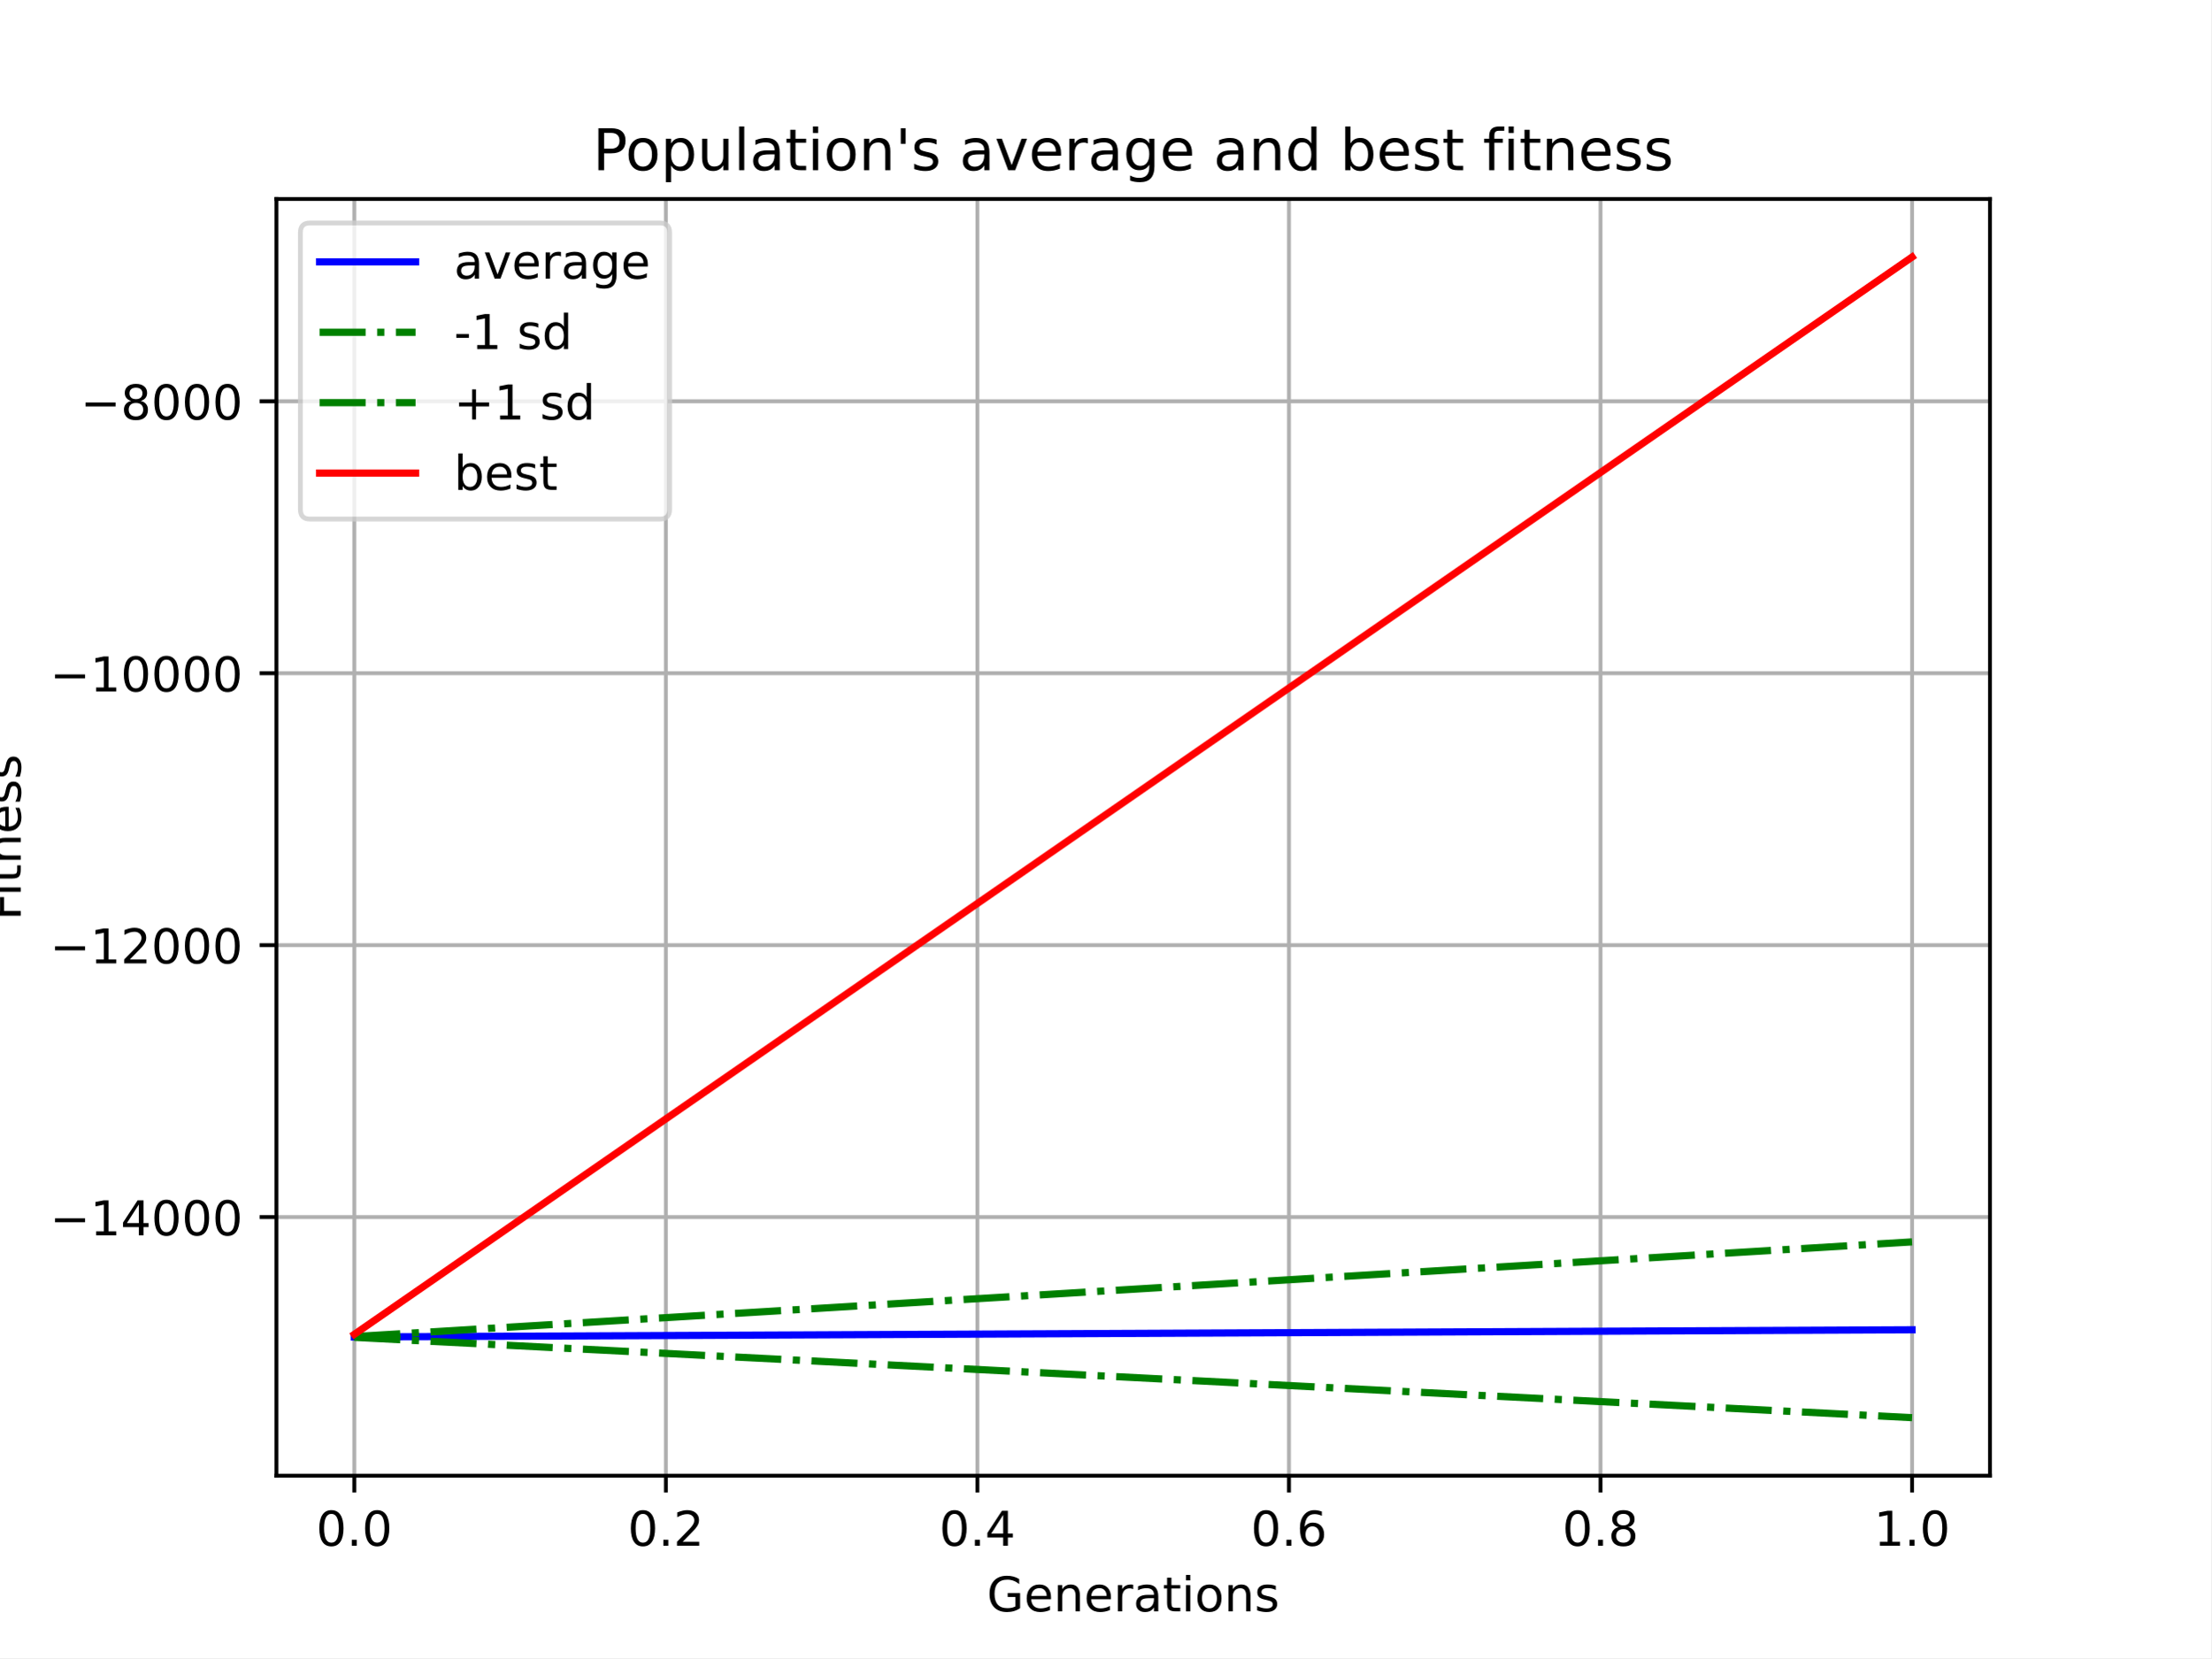
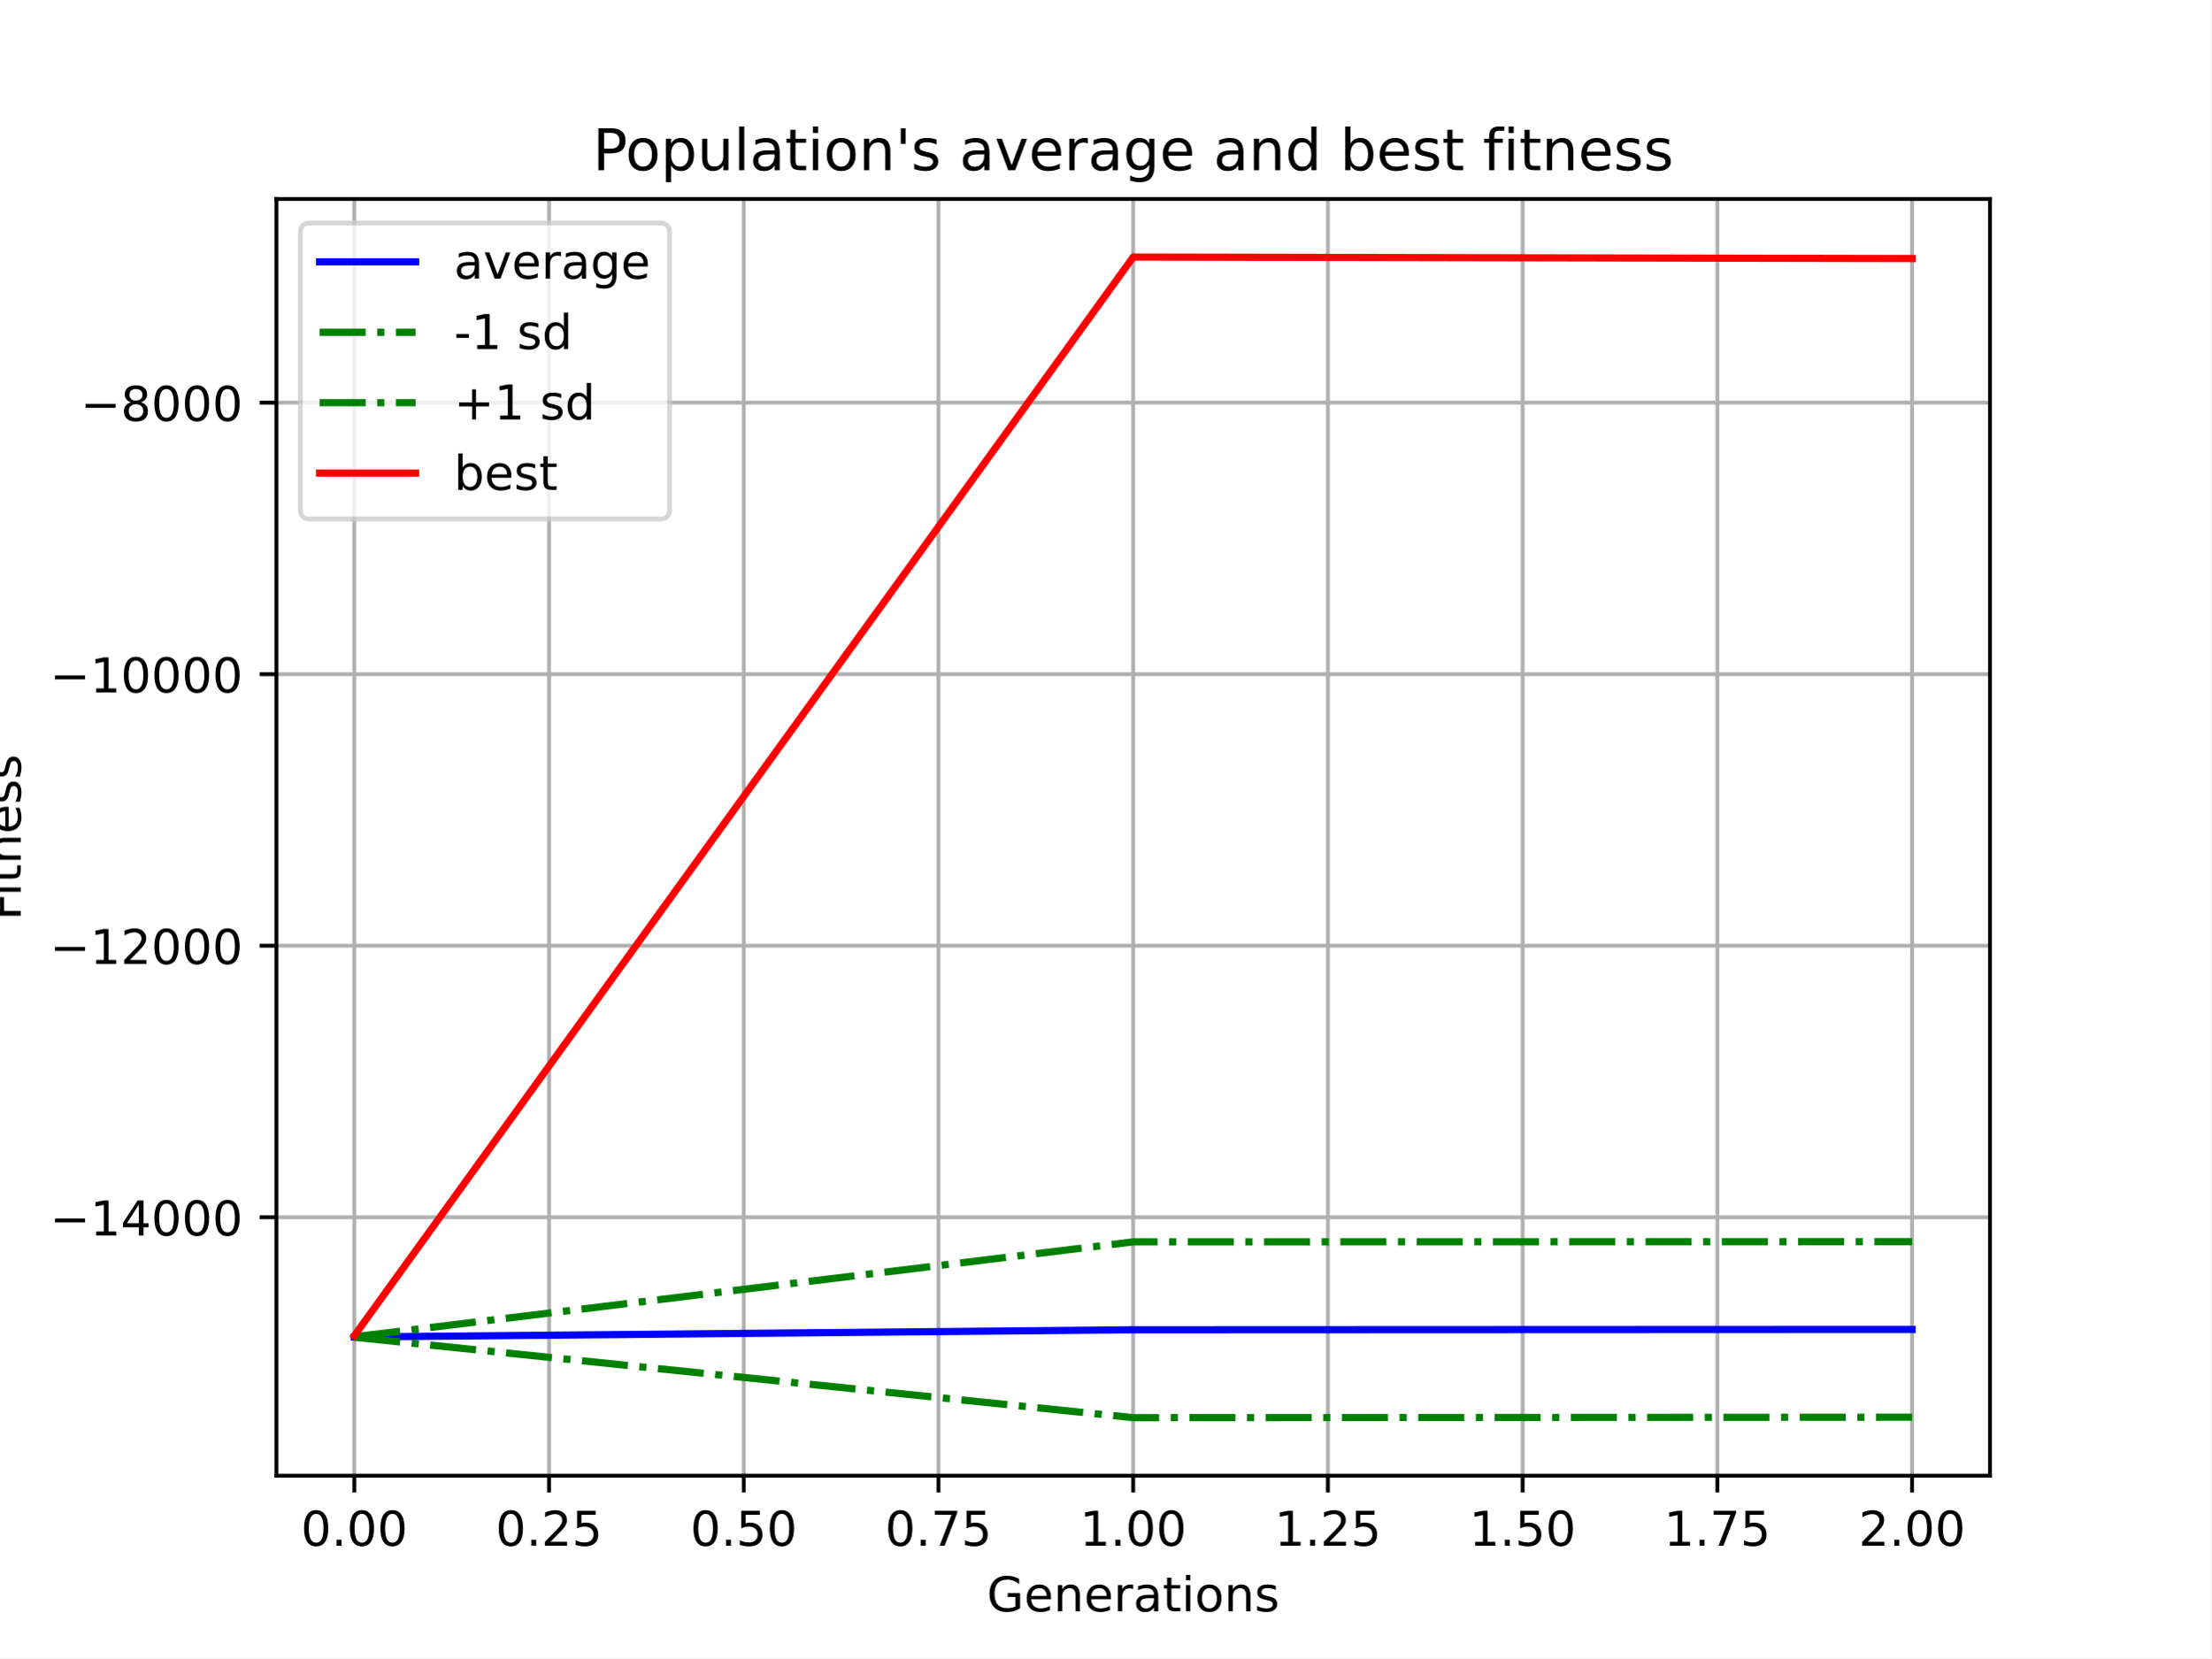
<svg xmlns="http://www.w3.org/2000/svg" xmlns:xlink="http://www.w3.org/1999/xlink" width="460.8pt" height="345.6pt" viewBox="0 0 460.8 345.6" version="1.1">
  <defs>
    <style type="text/css">*{stroke-linejoin: round; stroke-linecap: butt}</style>
  </defs>
  <g id="figure_1">
    <g id="patch_1">
      <path d="M 0 345.6  L 460.8 345.6  L 460.8 0  L 0 0  z " style="fill: #ffffff" />
    </g>
    <g id="axes_1">
      <g id="patch_2">
        <path d="M 57.6 307.584  L 414.72 307.584  L 414.72 41.472  L 57.6 41.472  z " style="fill: #ffffff" />
      </g>
      <g id="matplotlib.axis_1">
        <g id="xtick_1">
          <g id="line2d_1">
-             <path d="M 73.833 307.584  L 73.833 41.472  " clip-path="url(#p7a23add2ac)" style="fill: none; stroke: #b0b0b0; stroke-width: 0.8; stroke-linecap: square" />
+             <path d="M 73.833 307.584  L 73.833 41.472  " clip-path="url(#pe6fec60486)" style="fill: none; stroke: #b0b0b0; stroke-width: 0.8; stroke-linecap: square" />
          </g>
          <g id="line2d_2">
            <defs>
-               <path id="m51b0573de5" d="M 0 0  L 0 3.5  " style="stroke: #000000; stroke-width: 0.8" />
-             </defs>
-             <g>
-               <use xlink:href="#m51b0573de5" x="73.833" y="307.584" style="stroke: #000000; stroke-width: 0.8" />
+               <path id="m3dd86b240f" d="M 0 0  L 0 3.5  " style="stroke: #000000; stroke-width: 0.8" />
+             </defs>
+             <g>
+               <use xlink:href="#m3dd86b240f" x="73.833" y="307.584" style="stroke: #000000; stroke-width: 0.8" />
            </g>
          </g>
          <g id="text_1">
-             <g transform="translate(65.88116 322.1824)scale(0.1 -0.1)">
+             <g transform="translate(62.69991 322.1824)scale(0.1 -0.1)">
              <defs>
                <path id="DejaVuSans-30" d="M 2034 4250  Q 1547 4250 1301 3770  Q 1056 3291 1056 2328  Q 1056 1369 1301 889  Q 1547 409 2034 409  Q 2525 409 2770 889  Q 3016 1369 3016 2328  Q 3016 3291 2770 3770  Q 2525 4250 2034 4250  z M 2034 4750  Q 2819 4750 3233 4129  Q 3647 3509 3647 2328  Q 3647 1150 3233 529  Q 2819 -91 2034 -91  Q 1250 -91 836 529  Q 422 1150 422 2328  Q 422 3509 836 4129  Q 1250 4750 2034 4750  z " transform="scale(0.015625)" />
                <path id="DejaVuSans-2e" d="M 684 794  L 1344 794  L 1344 0  L 684 0  L 684 794  z " transform="scale(0.015625)" />
              </defs>
              <use xlink:href="#DejaVuSans-30" />
              <use xlink:href="#DejaVuSans-2e" x="63.623" />
              <use xlink:href="#DejaVuSans-30" x="95.41" />
+               <use xlink:href="#DejaVuSans-30" x="159.033" />
            </g>
          </g>
        </g>
        <g id="xtick_2">
          <g id="line2d_3">
-             <path d="M 138.764 307.584  L 138.764 41.472  " clip-path="url(#p7a23add2ac)" style="fill: none; stroke: #b0b0b0; stroke-width: 0.8; stroke-linecap: square" />
+             <path d="M 114.415 307.584  L 114.415 41.472  " clip-path="url(#pe6fec60486)" style="fill: none; stroke: #b0b0b0; stroke-width: 0.8; stroke-linecap: square" />
          </g>
          <g id="line2d_4">
            <g>
-               <use xlink:href="#m51b0573de5" x="138.764" y="307.584" style="stroke: #000000; stroke-width: 0.8" />
+               <use xlink:href="#m3dd86b240f" x="114.415" y="307.584" style="stroke: #000000; stroke-width: 0.8" />
            </g>
          </g>
          <g id="text_2">
-             <g transform="translate(130.8121 322.1824)scale(0.1 -0.1)">
+             <g transform="translate(103.2817 322.1824)scale(0.1 -0.1)">
              <defs>
                <path id="DejaVuSans-32" d="M 1228 531  L 3431 531  L 3431 0  L 469 0  L 469 531  Q 828 903 1448 1529  Q 2069 2156 2228 2338  Q 2531 2678 2651 2914  Q 2772 3150 2772 3378  Q 2772 3750 2511 3984  Q 2250 4219 1831 4219  Q 1534 4219 1204 4116  Q 875 4013 500 3803  L 500 4441  Q 881 4594 1212 4672  Q 1544 4750 1819 4750  Q 2544 4750 2975 4387  Q 3406 4025 3406 3419  Q 3406 3131 3298 2873  Q 3191 2616 2906 2266  Q 2828 2175 2409 1742  Q 1991 1309 1228 531  z " transform="scale(0.015625)" />
+                 <path id="DejaVuSans-35" d="M 691 4666  L 3169 4666  L 3169 4134  L 1269 4134  L 1269 2991  Q 1406 3038 1543 3061  Q 1681 3084 1819 3084  Q 2600 3084 3056 2656  Q 3513 2228 3513 1497  Q 3513 744 3044 326  Q 2575 -91 1722 -91  Q 1428 -91 1123 -41  Q 819 9 494 109  L 494 744  Q 775 591 1075 516  Q 1375 441 1709 441  Q 2250 441 2565 725  Q 2881 1009 2881 1497  Q 2881 1984 2565 2268  Q 2250 2553 1709 2553  Q 1456 2553 1204 2497  Q 953 2441 691 2322  L 691 4666  z " transform="scale(0.015625)" />
              </defs>
              <use xlink:href="#DejaVuSans-30" />
              <use xlink:href="#DejaVuSans-2e" x="63.623" />
              <use xlink:href="#DejaVuSans-32" x="95.41" />
+               <use xlink:href="#DejaVuSans-35" x="159.033" />
            </g>
          </g>
        </g>
        <g id="xtick_3">
          <g id="line2d_5">
-             <path d="M 203.695 307.584  L 203.695 41.472  " clip-path="url(#p7a23add2ac)" style="fill: none; stroke: #b0b0b0; stroke-width: 0.8; stroke-linecap: square" />
+             <path d="M 154.996 307.584  L 154.996 41.472  " clip-path="url(#pe6fec60486)" style="fill: none; stroke: #b0b0b0; stroke-width: 0.8; stroke-linecap: square" />
          </g>
          <g id="line2d_6">
            <g>
-               <use xlink:href="#m51b0573de5" x="203.695" y="307.584" style="stroke: #000000; stroke-width: 0.8" />
+               <use xlink:href="#m3dd86b240f" x="154.996" y="307.584" style="stroke: #000000; stroke-width: 0.8" />
            </g>
          </g>
          <g id="text_3">
-             <g transform="translate(195.743 322.1824)scale(0.1 -0.1)">
-               <defs>
-                 <path id="DejaVuSans-34" d="M 2419 4116  L 825 1625  L 2419 1625  L 2419 4116  z M 2253 4666  L 3047 4666  L 3047 1625  L 3713 1625  L 3713 1100  L 3047 1100  L 3047 0  L 2419 0  L 2419 1100  L 313 1100  L 313 1709  L 2253 4666  z " transform="scale(0.015625)" />
-               </defs>
+             <g transform="translate(143.8636 322.1824)scale(0.1 -0.1)">
              <use xlink:href="#DejaVuSans-30" />
              <use xlink:href="#DejaVuSans-2e" x="63.623" />
-               <use xlink:href="#DejaVuSans-34" x="95.41" />
+               <use xlink:href="#DejaVuSans-35" x="95.41" />
+               <use xlink:href="#DejaVuSans-30" x="159.033" />
            </g>
          </g>
        </g>
        <g id="xtick_4">
          <g id="line2d_7">
-             <path d="M 268.625 307.584  L 268.625 41.472  " clip-path="url(#p7a23add2ac)" style="fill: none; stroke: #b0b0b0; stroke-width: 0.8; stroke-linecap: square" />
+             <path d="M 195.578 307.584  L 195.578 41.472  " clip-path="url(#pe6fec60486)" style="fill: none; stroke: #b0b0b0; stroke-width: 0.8; stroke-linecap: square" />
          </g>
          <g id="line2d_8">
            <g>
-               <use xlink:href="#m51b0573de5" x="268.625" y="307.584" style="stroke: #000000; stroke-width: 0.8" />
+               <use xlink:href="#m3dd86b240f" x="195.578" y="307.584" style="stroke: #000000; stroke-width: 0.8" />
            </g>
          </g>
          <g id="text_4">
-             <g transform="translate(260.6739 322.1824)scale(0.1 -0.1)">
-               <defs>
-                 <path id="DejaVuSans-36" d="M 2113 2584  Q 1688 2584 1439 2293  Q 1191 2003 1191 1497  Q 1191 994 1439 701  Q 1688 409 2113 409  Q 2538 409 2786 701  Q 3034 994 3034 1497  Q 3034 2003 2786 2293  Q 2538 2584 2113 2584  z M 3366 4563  L 3366 3988  Q 3128 4100 2886 4159  Q 2644 4219 2406 4219  Q 1781 4219 1451 3797  Q 1122 3375 1075 2522  Q 1259 2794 1537 2939  Q 1816 3084 2150 3084  Q 2853 3084 3261 2657  Q 3669 2231 3669 1497  Q 3669 778 3244 343  Q 2819 -91 2113 -91  Q 1303 -91 875 529  Q 447 1150 447 2328  Q 447 3434 972 4092  Q 1497 4750 2381 4750  Q 2619 4750 2861 4703  Q 3103 4656 3366 4563  z " transform="scale(0.015625)" />
+             <g transform="translate(184.4454 322.1824)scale(0.1 -0.1)">
+               <defs>
+                 <path id="DejaVuSans-37" d="M 525 4666  L 3525 4666  L 3525 4397  L 1831 0  L 1172 0  L 2766 4134  L 525 4134  L 525 4666  z " transform="scale(0.015625)" />
              </defs>
              <use xlink:href="#DejaVuSans-30" />
              <use xlink:href="#DejaVuSans-2e" x="63.623" />
-               <use xlink:href="#DejaVuSans-36" x="95.41" />
+               <use xlink:href="#DejaVuSans-37" x="95.41" />
+               <use xlink:href="#DejaVuSans-35" x="159.033" />
            </g>
          </g>
        </g>
        <g id="xtick_5">
          <g id="line2d_9">
-             <path d="M 333.556 307.584  L 333.556 41.472  " clip-path="url(#p7a23add2ac)" style="fill: none; stroke: #b0b0b0; stroke-width: 0.8; stroke-linecap: square" />
+             <path d="M 236.16 307.584  L 236.16 41.472  " clip-path="url(#pe6fec60486)" style="fill: none; stroke: #b0b0b0; stroke-width: 0.8; stroke-linecap: square" />
          </g>
          <g id="line2d_10">
            <g>
-               <use xlink:href="#m51b0573de5" x="333.556" y="307.584" style="stroke: #000000; stroke-width: 0.8" />
+               <use xlink:href="#m3dd86b240f" x="236.16" y="307.584" style="stroke: #000000; stroke-width: 0.8" />
            </g>
          </g>
          <g id="text_5">
-             <g transform="translate(325.6048 322.1824)scale(0.1 -0.1)">
-               <defs>
-                 <path id="DejaVuSans-38" d="M 2034 2216  Q 1584 2216 1326 1975  Q 1069 1734 1069 1313  Q 1069 891 1326 650  Q 1584 409 2034 409  Q 2484 409 2743 651  Q 3003 894 3003 1313  Q 3003 1734 2745 1975  Q 2488 2216 2034 2216  z M 1403 2484  Q 997 2584 770 2862  Q 544 3141 544 3541  Q 544 4100 942 4425  Q 1341 4750 2034 4750  Q 2731 4750 3128 4425  Q 3525 4100 3525 3541  Q 3525 3141 3298 2862  Q 3072 2584 2669 2484  Q 3125 2378 3379 2068  Q 3634 1759 3634 1313  Q 3634 634 3220 271  Q 2806 -91 2034 -91  Q 1263 -91 848 271  Q 434 634 434 1313  Q 434 1759 690 2068  Q 947 2378 1403 2484  z M 1172 3481  Q 1172 3119 1398 2916  Q 1625 2713 2034 2713  Q 2441 2713 2670 2916  Q 2900 3119 2900 3481  Q 2900 3844 2670 4047  Q 2441 4250 2034 4250  Q 1625 4250 1398 4047  Q 1172 3844 1172 3481  z " transform="scale(0.015625)" />
-               </defs>
-               <use xlink:href="#DejaVuSans-30" />
-               <use xlink:href="#DejaVuSans-2e" x="63.623" />
-               <use xlink:href="#DejaVuSans-38" x="95.41" />
+             <g transform="translate(225.0272 322.1824)scale(0.1 -0.1)">
+               <defs>
+                 <path id="DejaVuSans-31" d="M 794 531  L 1825 531  L 1825 4091  L 703 3866  L 703 4441  L 1819 4666  L 2450 4666  L 2450 531  L 3481 531  L 3481 0  L 794 0  L 794 531  z " transform="scale(0.015625)" />
+               </defs>
+               <use xlink:href="#DejaVuSans-31" />
+               <use xlink:href="#DejaVuSans-2e" x="63.623" />
+               <use xlink:href="#DejaVuSans-30" x="95.41" />
+               <use xlink:href="#DejaVuSans-30" x="159.033" />
            </g>
          </g>
        </g>
        <g id="xtick_6">
          <g id="line2d_11">
-             <path d="M 398.487 307.584  L 398.487 41.472  " clip-path="url(#p7a23add2ac)" style="fill: none; stroke: #b0b0b0; stroke-width: 0.8; stroke-linecap: square" />
+             <path d="M 276.742 307.584  L 276.742 41.472  " clip-path="url(#pe6fec60486)" style="fill: none; stroke: #b0b0b0; stroke-width: 0.8; stroke-linecap: square" />
          </g>
          <g id="line2d_12">
            <g>
-               <use xlink:href="#m51b0573de5" x="398.487" y="307.584" style="stroke: #000000; stroke-width: 0.8" />
+               <use xlink:href="#m3dd86b240f" x="276.742" y="307.584" style="stroke: #000000; stroke-width: 0.8" />
            </g>
          </g>
          <g id="text_6">
-             <g transform="translate(390.5357 322.1824)scale(0.1 -0.1)">
-               <defs>
-                 <path id="DejaVuSans-31" d="M 794 531  L 1825 531  L 1825 4091  L 703 3866  L 703 4441  L 1819 4666  L 2450 4666  L 2450 531  L 3481 531  L 3481 0  L 794 0  L 794 531  z " transform="scale(0.015625)" />
-               </defs>
+             <g transform="translate(265.609 322.1824)scale(0.1 -0.1)">
              <use xlink:href="#DejaVuSans-31" />
              <use xlink:href="#DejaVuSans-2e" x="63.623" />
+               <use xlink:href="#DejaVuSans-32" x="95.41" />
+               <use xlink:href="#DejaVuSans-35" x="159.033" />
+             </g>
+           </g>
+         </g>
+         <g id="xtick_7">
+           <g id="line2d_13">
+             <path d="M 317.324 307.584  L 317.324 41.472  " clip-path="url(#pe6fec60486)" style="fill: none; stroke: #b0b0b0; stroke-width: 0.8; stroke-linecap: square" />
+           </g>
+           <g id="line2d_14">
+             <g>
+               <use xlink:href="#m3dd86b240f" x="317.324" y="307.584" style="stroke: #000000; stroke-width: 0.8" />
+             </g>
+           </g>
+           <g id="text_7">
+             <g transform="translate(306.1908 322.1824)scale(0.1 -0.1)">
+               <use xlink:href="#DejaVuSans-31" />
+               <use xlink:href="#DejaVuSans-2e" x="63.623" />
+               <use xlink:href="#DejaVuSans-35" x="95.41" />
+               <use xlink:href="#DejaVuSans-30" x="159.033" />
+             </g>
+           </g>
+         </g>
+         <g id="xtick_8">
+           <g id="line2d_15">
+             <path d="M 357.905 307.584  L 357.905 41.472  " clip-path="url(#pe6fec60486)" style="fill: none; stroke: #b0b0b0; stroke-width: 0.8; stroke-linecap: square" />
+           </g>
+           <g id="line2d_16">
+             <g>
+               <use xlink:href="#m3dd86b240f" x="357.905" y="307.584" style="stroke: #000000; stroke-width: 0.8" />
+             </g>
+           </g>
+           <g id="text_8">
+             <g transform="translate(346.7726 322.1824)scale(0.1 -0.1)">
+               <use xlink:href="#DejaVuSans-31" />
+               <use xlink:href="#DejaVuSans-2e" x="63.623" />
+               <use xlink:href="#DejaVuSans-37" x="95.41" />
+               <use xlink:href="#DejaVuSans-35" x="159.033" />
+             </g>
+           </g>
+         </g>
+         <g id="xtick_9">
+           <g id="line2d_17">
+             <path d="M 398.487 307.584  L 398.487 41.472  " clip-path="url(#pe6fec60486)" style="fill: none; stroke: #b0b0b0; stroke-width: 0.8; stroke-linecap: square" />
+           </g>
+           <g id="line2d_18">
+             <g>
+               <use xlink:href="#m3dd86b240f" x="398.487" y="307.584" style="stroke: #000000; stroke-width: 0.8" />
+             </g>
+           </g>
+           <g id="text_9">
+             <g transform="translate(387.3545 322.1824)scale(0.1 -0.1)">
+               <use xlink:href="#DejaVuSans-32" />
+               <use xlink:href="#DejaVuSans-2e" x="63.623" />
              <use xlink:href="#DejaVuSans-30" x="95.41" />
-             </g>
-           </g>
-         </g>
-         <g id="text_7">
+               <use xlink:href="#DejaVuSans-30" x="159.033" />
+             </g>
+           </g>
+         </g>
+         <g id="text_10">
          <g transform="translate(205.6623 335.8606)scale(0.1 -0.1)">
            <defs>
              <path id="DejaVuSans-47" d="M 3809 666  L 3809 1919  L 2778 1919  L 2778 2438  L 4434 2438  L 4434 434  Q 4069 175 3628 42  Q 3188 -91 2688 -91  Q 1594 -91 976 548  Q 359 1188 359 2328  Q 359 3472 976 4111  Q 1594 4750 2688 4750  Q 3144 4750 3555 4637  Q 3966 4525 4313 4306  L 4313 3634  Q 3963 3931 3569 4081  Q 3175 4231 2741 4231  Q 1884 4231 1454 3753  Q 1025 3275 1025 2328  Q 1025 1384 1454 906  Q 1884 428 2741 428  Q 3075 428 3337 486  Q 3600 544 3809 666  z " transform="scale(0.015625)" />
              <path id="DejaVuSans-65" d="M 3597 1894  L 3597 1613  L 953 1613  Q 991 1019 1311 708  Q 1631 397 2203 397  Q 2534 397 2845 478  Q 3156 559 3463 722  L 3463 178  Q 3153 47 2828 -22  Q 2503 -91 2169 -91  Q 1331 -91 842 396  Q 353 884 353 1716  Q 353 2575 817 3079  Q 1281 3584 2069 3584  Q 2775 3584 3186 3129  Q 3597 2675 3597 1894  z M 3022 2063  Q 3016 2534 2758 2815  Q 2500 3097 2075 3097  Q 1594 3097 1305 2825  Q 1016 2553 972 2059  L 3022 2063  z " transform="scale(0.015625)" />
              <path id="DejaVuSans-6e" d="M 3513 2113  L 3513 0  L 2938 0  L 2938 2094  Q 2938 2591 2744 2837  Q 2550 3084 2163 3084  Q 1697 3084 1428 2787  Q 1159 2491 1159 1978  L 1159 0  L 581 0  L 581 3500  L 1159 3500  L 1159 2956  Q 1366 3272 1645 3428  Q 1925 3584 2291 3584  Q 2894 3584 3203 3211  Q 3513 2838 3513 2113  z " transform="scale(0.015625)" />
              <path id="DejaVuSans-72" d="M 2631 2963  Q 2534 3019 2420 3045  Q 2306 3072 2169 3072  Q 1681 3072 1420 2755  Q 1159 2438 1159 1844  L 1159 0  L 581 0  L 581 3500  L 1159 3500  L 1159 2956  Q 1341 3275 1631 3429  Q 1922 3584 2338 3584  Q 2397 3584 2469 3576  Q 2541 3569 2628 3553  L 2631 2963  z " transform="scale(0.015625)" />
              <path id="DejaVuSans-61" d="M 2194 1759  Q 1497 1759 1228 1600  Q 959 1441 959 1056  Q 959 750 1161 570  Q 1363 391 1709 391  Q 2188 391 2477 730  Q 2766 1069 2766 1631  L 2766 1759  L 2194 1759  z M 3341 1997  L 3341 0  L 2766 0  L 2766 531  Q 2569 213 2275 61  Q 1981 -91 1556 -91  Q 1019 -91 701 211  Q 384 513 384 1019  Q 384 1609 779 1909  Q 1175 2209 1959 2209  L 2766 2209  L 2766 2266  Q 2766 2663 2505 2880  Q 2244 3097 1772 3097  Q 1472 3097 1187 3025  Q 903 2953 641 2809  L 641 3341  Q 956 3463 1253 3523  Q 1550 3584 1831 3584  Q 2591 3584 2966 3190  Q 3341 2797 3341 1997  z " transform="scale(0.015625)" />
              <path id="DejaVuSans-74" d="M 1172 4494  L 1172 3500  L 2356 3500  L 2356 3053  L 1172 3053  L 1172 1153  Q 1172 725 1289 603  Q 1406 481 1766 481  L 2356 481  L 2356 0  L 1766 0  Q 1100 0 847 248  Q 594 497 594 1153  L 594 3053  L 172 3053  L 172 3500  L 594 3500  L 594 4494  L 1172 4494  z " transform="scale(0.015625)" />
              <path id="DejaVuSans-69" d="M 603 3500  L 1178 3500  L 1178 0  L 603 0  L 603 3500  z M 603 4863  L 1178 4863  L 1178 4134  L 603 4134  L 603 4863  z " transform="scale(0.015625)" />
              <path id="DejaVuSans-6f" d="M 1959 3097  Q 1497 3097 1228 2736  Q 959 2375 959 1747  Q 959 1119 1226 758  Q 1494 397 1959 397  Q 2419 397 2687 759  Q 2956 1122 2956 1747  Q 2956 2369 2687 2733  Q 2419 3097 1959 3097  z M 1959 3584  Q 2709 3584 3137 3096  Q 3566 2609 3566 1747  Q 3566 888 3137 398  Q 2709 -91 1959 -91  Q 1206 -91 779 398  Q 353 888 353 1747  Q 353 2609 779 3096  Q 1206 3584 1959 3584  z " transform="scale(0.015625)" />
              <path id="DejaVuSans-73" d="M 2834 3397  L 2834 2853  Q 2591 2978 2328 3040  Q 2066 3103 1784 3103  Q 1356 3103 1142 2972  Q 928 2841 928 2578  Q 928 2378 1081 2264  Q 1234 2150 1697 2047  L 1894 2003  Q 2506 1872 2764 1633  Q 3022 1394 3022 966  Q 3022 478 2636 193  Q 2250 -91 1575 -91  Q 1294 -91 989 -36  Q 684 19 347 128  L 347 722  Q 666 556 975 473  Q 1284 391 1588 391  Q 1994 391 2212 530  Q 2431 669 2431 922  Q 2431 1156 2273 1281  Q 2116 1406 1581 1522  L 1381 1569  Q 847 1681 609 1914  Q 372 2147 372 2553  Q 372 3047 722 3315  Q 1072 3584 1716 3584  Q 2034 3584 2315 3537  Q 2597 3491 2834 3397  z " transform="scale(0.015625)" />
            </defs>
            <use xlink:href="#DejaVuSans-47" />
            <use xlink:href="#DejaVuSans-65" x="77.49" />
            <use xlink:href="#DejaVuSans-6e" x="139.014" />
            <use xlink:href="#DejaVuSans-65" x="202.393" />
            <use xlink:href="#DejaVuSans-72" x="263.916" />
            <use xlink:href="#DejaVuSans-61" x="305.029" />
            <use xlink:href="#DejaVuSans-74" x="366.309" />
            <use xlink:href="#DejaVuSans-69" x="405.518" />
            <use xlink:href="#DejaVuSans-6f" x="433.301" />
            <use xlink:href="#DejaVuSans-6e" x="494.482" />
            <use xlink:href="#DejaVuSans-73" x="557.861" />
          </g>
        </g>
      </g>
      <g id="matplotlib.axis_2">
        <g id="ytick_1">
-           <g id="line2d_13">
-             <path d="M 57.6 253.684  L 414.72 253.684  " clip-path="url(#p7a23add2ac)" style="fill: none; stroke: #b0b0b0; stroke-width: 0.8; stroke-linecap: square" />
-           </g>
-           <g id="line2d_14">
-             <defs>
-               <path id="mf8345392e1" d="M 0 0  L -3.5 0  " style="stroke: #000000; stroke-width: 0.8" />
-             </defs>
-             <g>
-               <use xlink:href="#mf8345392e1" x="57.6" y="253.684" style="stroke: #000000; stroke-width: 0.8" />
-             </g>
-           </g>
-           <g id="text_8">
-             <g transform="translate(10.40781 257.4833)scale(0.1 -0.1)">
+           <g id="line2d_19">
+             <path d="M 57.6 253.718  L 414.72 253.718  " clip-path="url(#pe6fec60486)" style="fill: none; stroke: #b0b0b0; stroke-width: 0.8; stroke-linecap: square" />
+           </g>
+           <g id="line2d_20">
+             <defs>
+               <path id="m7df1920a8d" d="M 0 0  L -3.5 0  " style="stroke: #000000; stroke-width: 0.8" />
+             </defs>
+             <g>
+               <use xlink:href="#m7df1920a8d" x="57.6" y="253.718" style="stroke: #000000; stroke-width: 0.8" />
+             </g>
+           </g>
+           <g id="text_11">
+             <g transform="translate(10.40781 257.5173)scale(0.1 -0.1)">
              <defs>
                <path id="DejaVuSans-2212" d="M 678 2272  L 4684 2272  L 4684 1741  L 678 1741  L 678 2272  z " transform="scale(0.015625)" />
+                 <path id="DejaVuSans-34" d="M 2419 4116  L 825 1625  L 2419 1625  L 2419 4116  z M 2253 4666  L 3047 4666  L 3047 1625  L 3713 1625  L 3713 1100  L 3047 1100  L 3047 0  L 2419 0  L 2419 1100  L 313 1100  L 313 1709  L 2253 4666  z " transform="scale(0.015625)" />
              </defs>
              <use xlink:href="#DejaVuSans-2212" />
              <use xlink:href="#DejaVuSans-31" x="83.789" />
              <use xlink:href="#DejaVuSans-34" x="147.412" />
              <use xlink:href="#DejaVuSans-30" x="211.035" />
              <use xlink:href="#DejaVuSans-30" x="274.658" />
              <use xlink:href="#DejaVuSans-30" x="338.281" />
            </g>
          </g>
        </g>
        <g id="ytick_2">
-           <g id="line2d_15">
-             <path d="M 57.6 197  L 414.72 197  " clip-path="url(#p7a23add2ac)" style="fill: none; stroke: #b0b0b0; stroke-width: 0.8; stroke-linecap: square" />
-           </g>
-           <g id="line2d_16">
-             <g>
-               <use xlink:href="#mf8345392e1" x="57.6" y="197" style="stroke: #000000; stroke-width: 0.8" />
-             </g>
-           </g>
-           <g id="text_9">
-             <g transform="translate(10.40781 200.7995)scale(0.1 -0.1)">
+           <g id="line2d_21">
+             <path d="M 57.6 197.119  L 414.72 197.119  " clip-path="url(#pe6fec60486)" style="fill: none; stroke: #b0b0b0; stroke-width: 0.8; stroke-linecap: square" />
+           </g>
+           <g id="line2d_22">
+             <g>
+               <use xlink:href="#m7df1920a8d" x="57.6" y="197.119" style="stroke: #000000; stroke-width: 0.8" />
+             </g>
+           </g>
+           <g id="text_12">
+             <g transform="translate(10.40781 200.9186)scale(0.1 -0.1)">
              <use xlink:href="#DejaVuSans-2212" />
              <use xlink:href="#DejaVuSans-31" x="83.789" />
              <use xlink:href="#DejaVuSans-32" x="147.412" />
              <use xlink:href="#DejaVuSans-30" x="211.035" />
              <use xlink:href="#DejaVuSans-30" x="274.658" />
              <use xlink:href="#DejaVuSans-30" x="338.281" />
            </g>
          </g>
        </g>
        <g id="ytick_3">
-           <g id="line2d_17">
-             <path d="M 57.6 140.316  L 414.72 140.316  " clip-path="url(#p7a23add2ac)" style="fill: none; stroke: #b0b0b0; stroke-width: 0.8; stroke-linecap: square" />
-           </g>
-           <g id="line2d_18">
-             <g>
-               <use xlink:href="#mf8345392e1" x="57.6" y="140.316" style="stroke: #000000; stroke-width: 0.8" />
-             </g>
-           </g>
-           <g id="text_10">
-             <g transform="translate(10.40781 144.1157)scale(0.1 -0.1)">
+           <g id="line2d_23">
+             <path d="M 57.6 140.521  L 414.72 140.521  " clip-path="url(#pe6fec60486)" style="fill: none; stroke: #b0b0b0; stroke-width: 0.8; stroke-linecap: square" />
+           </g>
+           <g id="line2d_24">
+             <g>
+               <use xlink:href="#m7df1920a8d" x="57.6" y="140.521" style="stroke: #000000; stroke-width: 0.8" />
+             </g>
+           </g>
+           <g id="text_13">
+             <g transform="translate(10.40781 144.3198)scale(0.1 -0.1)">
              <use xlink:href="#DejaVuSans-2212" />
              <use xlink:href="#DejaVuSans-31" x="83.789" />
              <use xlink:href="#DejaVuSans-30" x="147.412" />
              <use xlink:href="#DejaVuSans-30" x="211.035" />
              <use xlink:href="#DejaVuSans-30" x="274.658" />
              <use xlink:href="#DejaVuSans-30" x="338.281" />
            </g>
          </g>
        </g>
        <g id="ytick_4">
-           <g id="line2d_19">
-             <path d="M 57.6 83.633  L 414.72 83.633  " clip-path="url(#p7a23add2ac)" style="fill: none; stroke: #b0b0b0; stroke-width: 0.8; stroke-linecap: square" />
-           </g>
-           <g id="line2d_20">
-             <g>
-               <use xlink:href="#mf8345392e1" x="57.6" y="83.633" style="stroke: #000000; stroke-width: 0.8" />
-             </g>
-           </g>
-           <g id="text_11">
-             <g transform="translate(16.77031 87.43181)scale(0.1 -0.1)">
+           <g id="line2d_25">
+             <path d="M 57.6 83.922  L 414.72 83.922  " clip-path="url(#pe6fec60486)" style="fill: none; stroke: #b0b0b0; stroke-width: 0.8; stroke-linecap: square" />
+           </g>
+           <g id="line2d_26">
+             <g>
+               <use xlink:href="#m7df1920a8d" x="57.6" y="83.922" style="stroke: #000000; stroke-width: 0.8" />
+             </g>
+           </g>
+           <g id="text_14">
+             <g transform="translate(16.77031 87.72111)scale(0.1 -0.1)">
+               <defs>
+                 <path id="DejaVuSans-38" d="M 2034 2216  Q 1584 2216 1326 1975  Q 1069 1734 1069 1313  Q 1069 891 1326 650  Q 1584 409 2034 409  Q 2484 409 2743 651  Q 3003 894 3003 1313  Q 3003 1734 2745 1975  Q 2488 2216 2034 2216  z M 1403 2484  Q 997 2584 770 2862  Q 544 3141 544 3541  Q 544 4100 942 4425  Q 1341 4750 2034 4750  Q 2731 4750 3128 4425  Q 3525 4100 3525 3541  Q 3525 3141 3298 2862  Q 3072 2584 2669 2484  Q 3125 2378 3379 2068  Q 3634 1759 3634 1313  Q 3634 634 3220 271  Q 2806 -91 2034 -91  Q 1263 -91 848 271  Q 434 634 434 1313  Q 434 1759 690 2068  Q 947 2378 1403 2484  z M 1172 3481  Q 1172 3119 1398 2916  Q 1625 2713 2034 2713  Q 2441 2713 2670 2916  Q 2900 3119 2900 3481  Q 2900 3844 2670 4047  Q 2441 4250 2034 4250  Q 1625 4250 1398 4047  Q 1172 3844 1172 3481  z " transform="scale(0.015625)" />
+               </defs>
              <use xlink:href="#DejaVuSans-2212" />
              <use xlink:href="#DejaVuSans-38" x="83.789" />
              <use xlink:href="#DejaVuSans-30" x="147.412" />
              <use xlink:href="#DejaVuSans-30" x="211.035" />
              <use xlink:href="#DejaVuSans-30" x="274.658" />
            </g>
          </g>
        </g>
-         <g id="text_12">
+         <g id="text_15">
          <g transform="translate(4.328125 191.8452)rotate(-90)scale(0.1 -0.1)">
            <defs>
              <path id="DejaVuSans-46" d="M 628 4666  L 3309 4666  L 3309 4134  L 1259 4134  L 1259 2759  L 3109 2759  L 3109 2228  L 1259 2228  L 1259 0  L 628 0  L 628 4666  z " transform="scale(0.015625)" />
            </defs>
            <use xlink:href="#DejaVuSans-46" />
            <use xlink:href="#DejaVuSans-69" x="50.27" />
            <use xlink:href="#DejaVuSans-74" x="78.053" />
            <use xlink:href="#DejaVuSans-6e" x="117.262" />
            <use xlink:href="#DejaVuSans-65" x="180.641" />
            <use xlink:href="#DejaVuSans-73" x="242.164" />
            <use xlink:href="#DejaVuSans-73" x="294.264" />
          </g>
        </g>
      </g>
-       <g id="line2d_21">
-         <path d="M 73.833 278.67  L 398.487 277.17  " clip-path="url(#p7a23add2ac)" style="fill: none; stroke: #0000ff; stroke-width: 1.5; stroke-linecap: square" />
-       </g>
-       <g id="line2d_22">
-         <path d="M 73.833 278.751  L 398.487 295.488  " clip-path="url(#p7a23add2ac)" style="fill: none; stroke-dasharray: 9.6,2.4,1.5,2.4; stroke-dashoffset: 0; stroke: #008000; stroke-width: 1.5" />
-       </g>
-       <g id="line2d_23">
-         <path d="M 73.833 278.59  L 398.487 258.851  " clip-path="url(#p7a23add2ac)" style="fill: none; stroke-dasharray: 9.6,2.4,1.5,2.4; stroke-dashoffset: 0; stroke: #008000; stroke-width: 1.5" />
-       </g>
-       <g id="line2d_24">
-         <path d="M 73.833 278.124  L 398.487 53.568  " clip-path="url(#p7a23add2ac)" style="fill: none; stroke: #ff0000; stroke-width: 1.5; stroke-linecap: square" />
+       <g id="line2d_27">
+         <path d="M 73.833 278.68  L 236.16 277.17  L 398.487 277.101  " clip-path="url(#pe6fec60486)" style="fill: none; stroke: #0000ff; stroke-width: 1.5; stroke-linecap: square" />
+       </g>
+       <g id="line2d_28">
+         <path d="M 73.833 278.726  L 236.16 295.488  L 398.487 295.393  " clip-path="url(#pe6fec60486)" style="fill: none; stroke-dasharray: 9.6,2.4,1.5,2.4; stroke-dashoffset: 0; stroke: #008000; stroke-width: 1.5" />
+       </g>
+       <g id="line2d_29">
+         <path d="M 73.833 278.634  L 236.16 258.851  L 398.487 258.81  " clip-path="url(#pe6fec60486)" style="fill: none; stroke-dasharray: 9.6,2.4,1.5,2.4; stroke-dashoffset: 0; stroke: #008000; stroke-width: 1.5" />
+       </g>
+       <g id="line2d_30">
+         <path d="M 73.833 278.405  L 236.16 53.568  L 398.487 53.89  " clip-path="url(#pe6fec60486)" style="fill: none; stroke: #ff0000; stroke-width: 1.5; stroke-linecap: square" />
      </g>
      <g id="patch_3">
        <path d="M 57.6 307.584  L 57.6 41.472  " style="fill: none; stroke: #000000; stroke-width: 0.8; stroke-linejoin: miter; stroke-linecap: square" />
      </g>
      <g id="patch_4">
        <path d="M 414.72 307.584  L 414.72 41.472  " style="fill: none; stroke: #000000; stroke-width: 0.8; stroke-linejoin: miter; stroke-linecap: square" />
      </g>
      <g id="patch_5">
        <path d="M 57.6 307.584  L 414.72 307.584  " style="fill: none; stroke: #000000; stroke-width: 0.8; stroke-linejoin: miter; stroke-linecap: square" />
      </g>
      <g id="patch_6">
        <path d="M 57.6 41.472  L 414.72 41.472  " style="fill: none; stroke: #000000; stroke-width: 0.8; stroke-linejoin: miter; stroke-linecap: square" />
      </g>
-       <g id="text_13">
+       <g id="text_16">
        <g transform="translate(123.5297 35.472)scale(0.12 -0.12)">
          <defs>
            <path id="DejaVuSans-50" d="M 1259 4147  L 1259 2394  L 2053 2394  Q 2494 2394 2734 2622  Q 2975 2850 2975 3272  Q 2975 3691 2734 3919  Q 2494 4147 2053 4147  L 1259 4147  z M 628 4666  L 2053 4666  Q 2838 4666 3239 4311  Q 3641 3956 3641 3272  Q 3641 2581 3239 2228  Q 2838 1875 2053 1875  L 1259 1875  L 1259 0  L 628 0  L 628 4666  z " transform="scale(0.015625)" />
            <path id="DejaVuSans-70" d="M 1159 525  L 1159 -1331  L 581 -1331  L 581 3500  L 1159 3500  L 1159 2969  Q 1341 3281 1617 3432  Q 1894 3584 2278 3584  Q 2916 3584 3314 3078  Q 3713 2572 3713 1747  Q 3713 922 3314 415  Q 2916 -91 2278 -91  Q 1894 -91 1617 61  Q 1341 213 1159 525  z M 3116 1747  Q 3116 2381 2855 2742  Q 2594 3103 2138 3103  Q 1681 3103 1420 2742  Q 1159 2381 1159 1747  Q 1159 1113 1420 752  Q 1681 391 2138 391  Q 2594 391 2855 752  Q 3116 1113 3116 1747  z " transform="scale(0.015625)" />
            <path id="DejaVuSans-75" d="M 544 1381  L 544 3500  L 1119 3500  L 1119 1403  Q 1119 906 1312 657  Q 1506 409 1894 409  Q 2359 409 2629 706  Q 2900 1003 2900 1516  L 2900 3500  L 3475 3500  L 3475 0  L 2900 0  L 2900 538  Q 2691 219 2414 64  Q 2138 -91 1772 -91  Q 1169 -91 856 284  Q 544 659 544 1381  z M 1991 3584  L 1991 3584  z " transform="scale(0.015625)" />
            <path id="DejaVuSans-6c" d="M 603 4863  L 1178 4863  L 1178 0  L 603 0  L 603 4863  z " transform="scale(0.015625)" />
            <path id="DejaVuSans-27" d="M 1147 4666  L 1147 2931  L 616 2931  L 616 4666  L 1147 4666  z " transform="scale(0.015625)" />
            <path id="DejaVuSans-20" transform="scale(0.015625)" />
            <path id="DejaVuSans-76" d="M 191 3500  L 800 3500  L 1894 563  L 2988 3500  L 3597 3500  L 2284 0  L 1503 0  L 191 3500  z " transform="scale(0.015625)" />
            <path id="DejaVuSans-67" d="M 2906 1791  Q 2906 2416 2648 2759  Q 2391 3103 1925 3103  Q 1463 3103 1205 2759  Q 947 2416 947 1791  Q 947 1169 1205 825  Q 1463 481 1925 481  Q 2391 481 2648 825  Q 2906 1169 2906 1791  z M 3481 434  Q 3481 -459 3084 -895  Q 2688 -1331 1869 -1331  Q 1566 -1331 1297 -1286  Q 1028 -1241 775 -1147  L 775 -588  Q 1028 -725 1275 -790  Q 1522 -856 1778 -856  Q 2344 -856 2625 -561  Q 2906 -266 2906 331  L 2906 616  Q 2728 306 2450 153  Q 2172 0 1784 0  Q 1141 0 747 490  Q 353 981 353 1791  Q 353 2603 747 3093  Q 1141 3584 1784 3584  Q 2172 3584 2450 3431  Q 2728 3278 2906 2969  L 2906 3500  L 3481 3500  L 3481 434  z " transform="scale(0.015625)" />
            <path id="DejaVuSans-64" d="M 2906 2969  L 2906 4863  L 3481 4863  L 3481 0  L 2906 0  L 2906 525  Q 2725 213 2448 61  Q 2172 -91 1784 -91  Q 1150 -91 751 415  Q 353 922 353 1747  Q 353 2572 751 3078  Q 1150 3584 1784 3584  Q 2172 3584 2448 3432  Q 2725 3281 2906 2969  z M 947 1747  Q 947 1113 1208 752  Q 1469 391 1925 391  Q 2381 391 2643 752  Q 2906 1113 2906 1747  Q 2906 2381 2643 2742  Q 2381 3103 1925 3103  Q 1469 3103 1208 2742  Q 947 2381 947 1747  z " transform="scale(0.015625)" />
            <path id="DejaVuSans-62" d="M 3116 1747  Q 3116 2381 2855 2742  Q 2594 3103 2138 3103  Q 1681 3103 1420 2742  Q 1159 2381 1159 1747  Q 1159 1113 1420 752  Q 1681 391 2138 391  Q 2594 391 2855 752  Q 3116 1113 3116 1747  z M 1159 2969  Q 1341 3281 1617 3432  Q 1894 3584 2278 3584  Q 2916 3584 3314 3078  Q 3713 2572 3713 1747  Q 3713 922 3314 415  Q 2916 -91 2278 -91  Q 1894 -91 1617 61  Q 1341 213 1159 525  L 1159 0  L 581 0  L 581 4863  L 1159 4863  L 1159 2969  z " transform="scale(0.015625)" />
            <path id="DejaVuSans-66" d="M 2375 4863  L 2375 4384  L 1825 4384  Q 1516 4384 1395 4259  Q 1275 4134 1275 3809  L 1275 3500  L 2222 3500  L 2222 3053  L 1275 3053  L 1275 0  L 697 0  L 697 3053  L 147 3053  L 147 3500  L 697 3500  L 697 3744  Q 697 4328 969 4595  Q 1241 4863 1831 4863  L 2375 4863  z " transform="scale(0.015625)" />
          </defs>
          <use xlink:href="#DejaVuSans-50" />
          <use xlink:href="#DejaVuSans-6f" x="56.678" />
          <use xlink:href="#DejaVuSans-70" x="117.859" />
          <use xlink:href="#DejaVuSans-75" x="181.336" />
          <use xlink:href="#DejaVuSans-6c" x="244.715" />
          <use xlink:href="#DejaVuSans-61" x="272.498" />
          <use xlink:href="#DejaVuSans-74" x="333.777" />
          <use xlink:href="#DejaVuSans-69" x="372.986" />
          <use xlink:href="#DejaVuSans-6f" x="400.77" />
          <use xlink:href="#DejaVuSans-6e" x="461.951" />
          <use xlink:href="#DejaVuSans-27" x="525.33" />
          <use xlink:href="#DejaVuSans-73" x="552.82" />
          <use xlink:href="#DejaVuSans-20" x="604.92" />
          <use xlink:href="#DejaVuSans-61" x="636.707" />
          <use xlink:href="#DejaVuSans-76" x="697.986" />
          <use xlink:href="#DejaVuSans-65" x="757.166" />
          <use xlink:href="#DejaVuSans-72" x="818.689" />
          <use xlink:href="#DejaVuSans-61" x="859.803" />
          <use xlink:href="#DejaVuSans-67" x="921.082" />
          <use xlink:href="#DejaVuSans-65" x="984.559" />
          <use xlink:href="#DejaVuSans-20" x="1046.082" />
          <use xlink:href="#DejaVuSans-61" x="1077.869" />
          <use xlink:href="#DejaVuSans-6e" x="1139.148" />
          <use xlink:href="#DejaVuSans-64" x="1202.527" />
          <use xlink:href="#DejaVuSans-20" x="1266.004" />
          <use xlink:href="#DejaVuSans-62" x="1297.791" />
          <use xlink:href="#DejaVuSans-65" x="1361.268" />
          <use xlink:href="#DejaVuSans-73" x="1422.791" />
          <use xlink:href="#DejaVuSans-74" x="1474.891" />
          <use xlink:href="#DejaVuSans-20" x="1514.1" />
          <use xlink:href="#DejaVuSans-66" x="1545.887" />
          <use xlink:href="#DejaVuSans-69" x="1581.092" />
          <use xlink:href="#DejaVuSans-74" x="1608.875" />
          <use xlink:href="#DejaVuSans-6e" x="1648.084" />
          <use xlink:href="#DejaVuSans-65" x="1711.463" />
          <use xlink:href="#DejaVuSans-73" x="1772.986" />
          <use xlink:href="#DejaVuSans-73" x="1825.086" />
        </g>
      </g>
      <g id="legend_1">
        <g id="patch_7">
          <path d="M 64.6 108.184  L 137.541 108.184  Q 139.541 108.184 139.541 106.184  L 139.541 48.472  Q 139.541 46.472 137.541 46.472  L 64.6 46.472  Q 62.6 46.472 62.6 48.472  L 62.6 106.184  Q 62.6 108.184 64.6 108.184  z " style="fill: #ffffff; opacity: 0.8; stroke: #cccccc; stroke-linejoin: miter" />
        </g>
-         <g id="line2d_25">
+         <g id="line2d_31">
          <path d="M 66.6 54.57  L 76.6 54.57  L 86.6 54.57  " style="fill: none; stroke: #0000ff; stroke-width: 1.5; stroke-linecap: square" />
        </g>
-         <g id="text_14">
+         <g id="text_17">
          <g transform="translate(94.6 58.07044)scale(0.1 -0.1)">
            <use xlink:href="#DejaVuSans-61" />
            <use xlink:href="#DejaVuSans-76" x="61.279" />
            <use xlink:href="#DejaVuSans-65" x="120.459" />
            <use xlink:href="#DejaVuSans-72" x="181.982" />
            <use xlink:href="#DejaVuSans-61" x="223.096" />
            <use xlink:href="#DejaVuSans-67" x="284.375" />
            <use xlink:href="#DejaVuSans-65" x="347.852" />
          </g>
        </g>
-         <g id="line2d_26">
+         <g id="line2d_32">
          <path d="M 66.6 69.249  L 76.6 69.249  L 86.6 69.249  " style="fill: none; stroke-dasharray: 9.6,2.4,1.5,2.4; stroke-dashoffset: 0; stroke: #008000; stroke-width: 1.5" />
        </g>
-         <g id="text_15">
+         <g id="text_18">
          <g transform="translate(94.6 72.74856)scale(0.1 -0.1)">
            <defs>
              <path id="DejaVuSans-2d" d="M 313 2009  L 1997 2009  L 1997 1497  L 313 1497  L 313 2009  z " transform="scale(0.015625)" />
            </defs>
            <use xlink:href="#DejaVuSans-2d" />
            <use xlink:href="#DejaVuSans-31" x="36.084" />
            <use xlink:href="#DejaVuSans-20" x="99.707" />
            <use xlink:href="#DejaVuSans-73" x="131.494" />
            <use xlink:href="#DejaVuSans-64" x="183.594" />
          </g>
        </g>
-         <g id="line2d_27">
+         <g id="line2d_33">
          <path d="M 66.6 83.927  L 76.6 83.927  L 86.6 83.927  " style="fill: none; stroke-dasharray: 9.6,2.4,1.5,2.4; stroke-dashoffset: 0; stroke: #008000; stroke-width: 1.5" />
        </g>
-         <g id="text_16">
+         <g id="text_19">
          <g transform="translate(94.6 87.42669)scale(0.1 -0.1)">
            <defs>
              <path id="DejaVuSans-2b" d="M 2944 4013  L 2944 2272  L 4684 2272  L 4684 1741  L 2944 1741  L 2944 0  L 2419 0  L 2419 1741  L 678 1741  L 678 2272  L 2419 2272  L 2419 4013  L 2944 4013  z " transform="scale(0.015625)" />
            </defs>
            <use xlink:href="#DejaVuSans-2b" />
            <use xlink:href="#DejaVuSans-31" x="83.789" />
            <use xlink:href="#DejaVuSans-20" x="147.412" />
            <use xlink:href="#DejaVuSans-73" x="179.199" />
            <use xlink:href="#DejaVuSans-64" x="231.299" />
          </g>
        </g>
-         <g id="line2d_28">
+         <g id="line2d_34">
          <path d="M 66.6 98.605  L 76.6 98.605  L 86.6 98.605  " style="fill: none; stroke: #ff0000; stroke-width: 1.5; stroke-linecap: square" />
        </g>
-         <g id="text_17">
+         <g id="text_20">
          <g transform="translate(94.6 102.1048)scale(0.1 -0.1)">
            <use xlink:href="#DejaVuSans-62" />
            <use xlink:href="#DejaVuSans-65" x="63.477" />
            <use xlink:href="#DejaVuSans-73" x="125" />
            <use xlink:href="#DejaVuSans-74" x="177.1" />
          </g>
        </g>
      </g>
    </g>
  </g>
  <defs>
-     <clipPath id="p7a23add2ac">
+     <clipPath id="pe6fec60486">
      <rect x="57.6" y="41.472" width="357.12" height="266.112" />
    </clipPath>
  </defs>
</svg>
